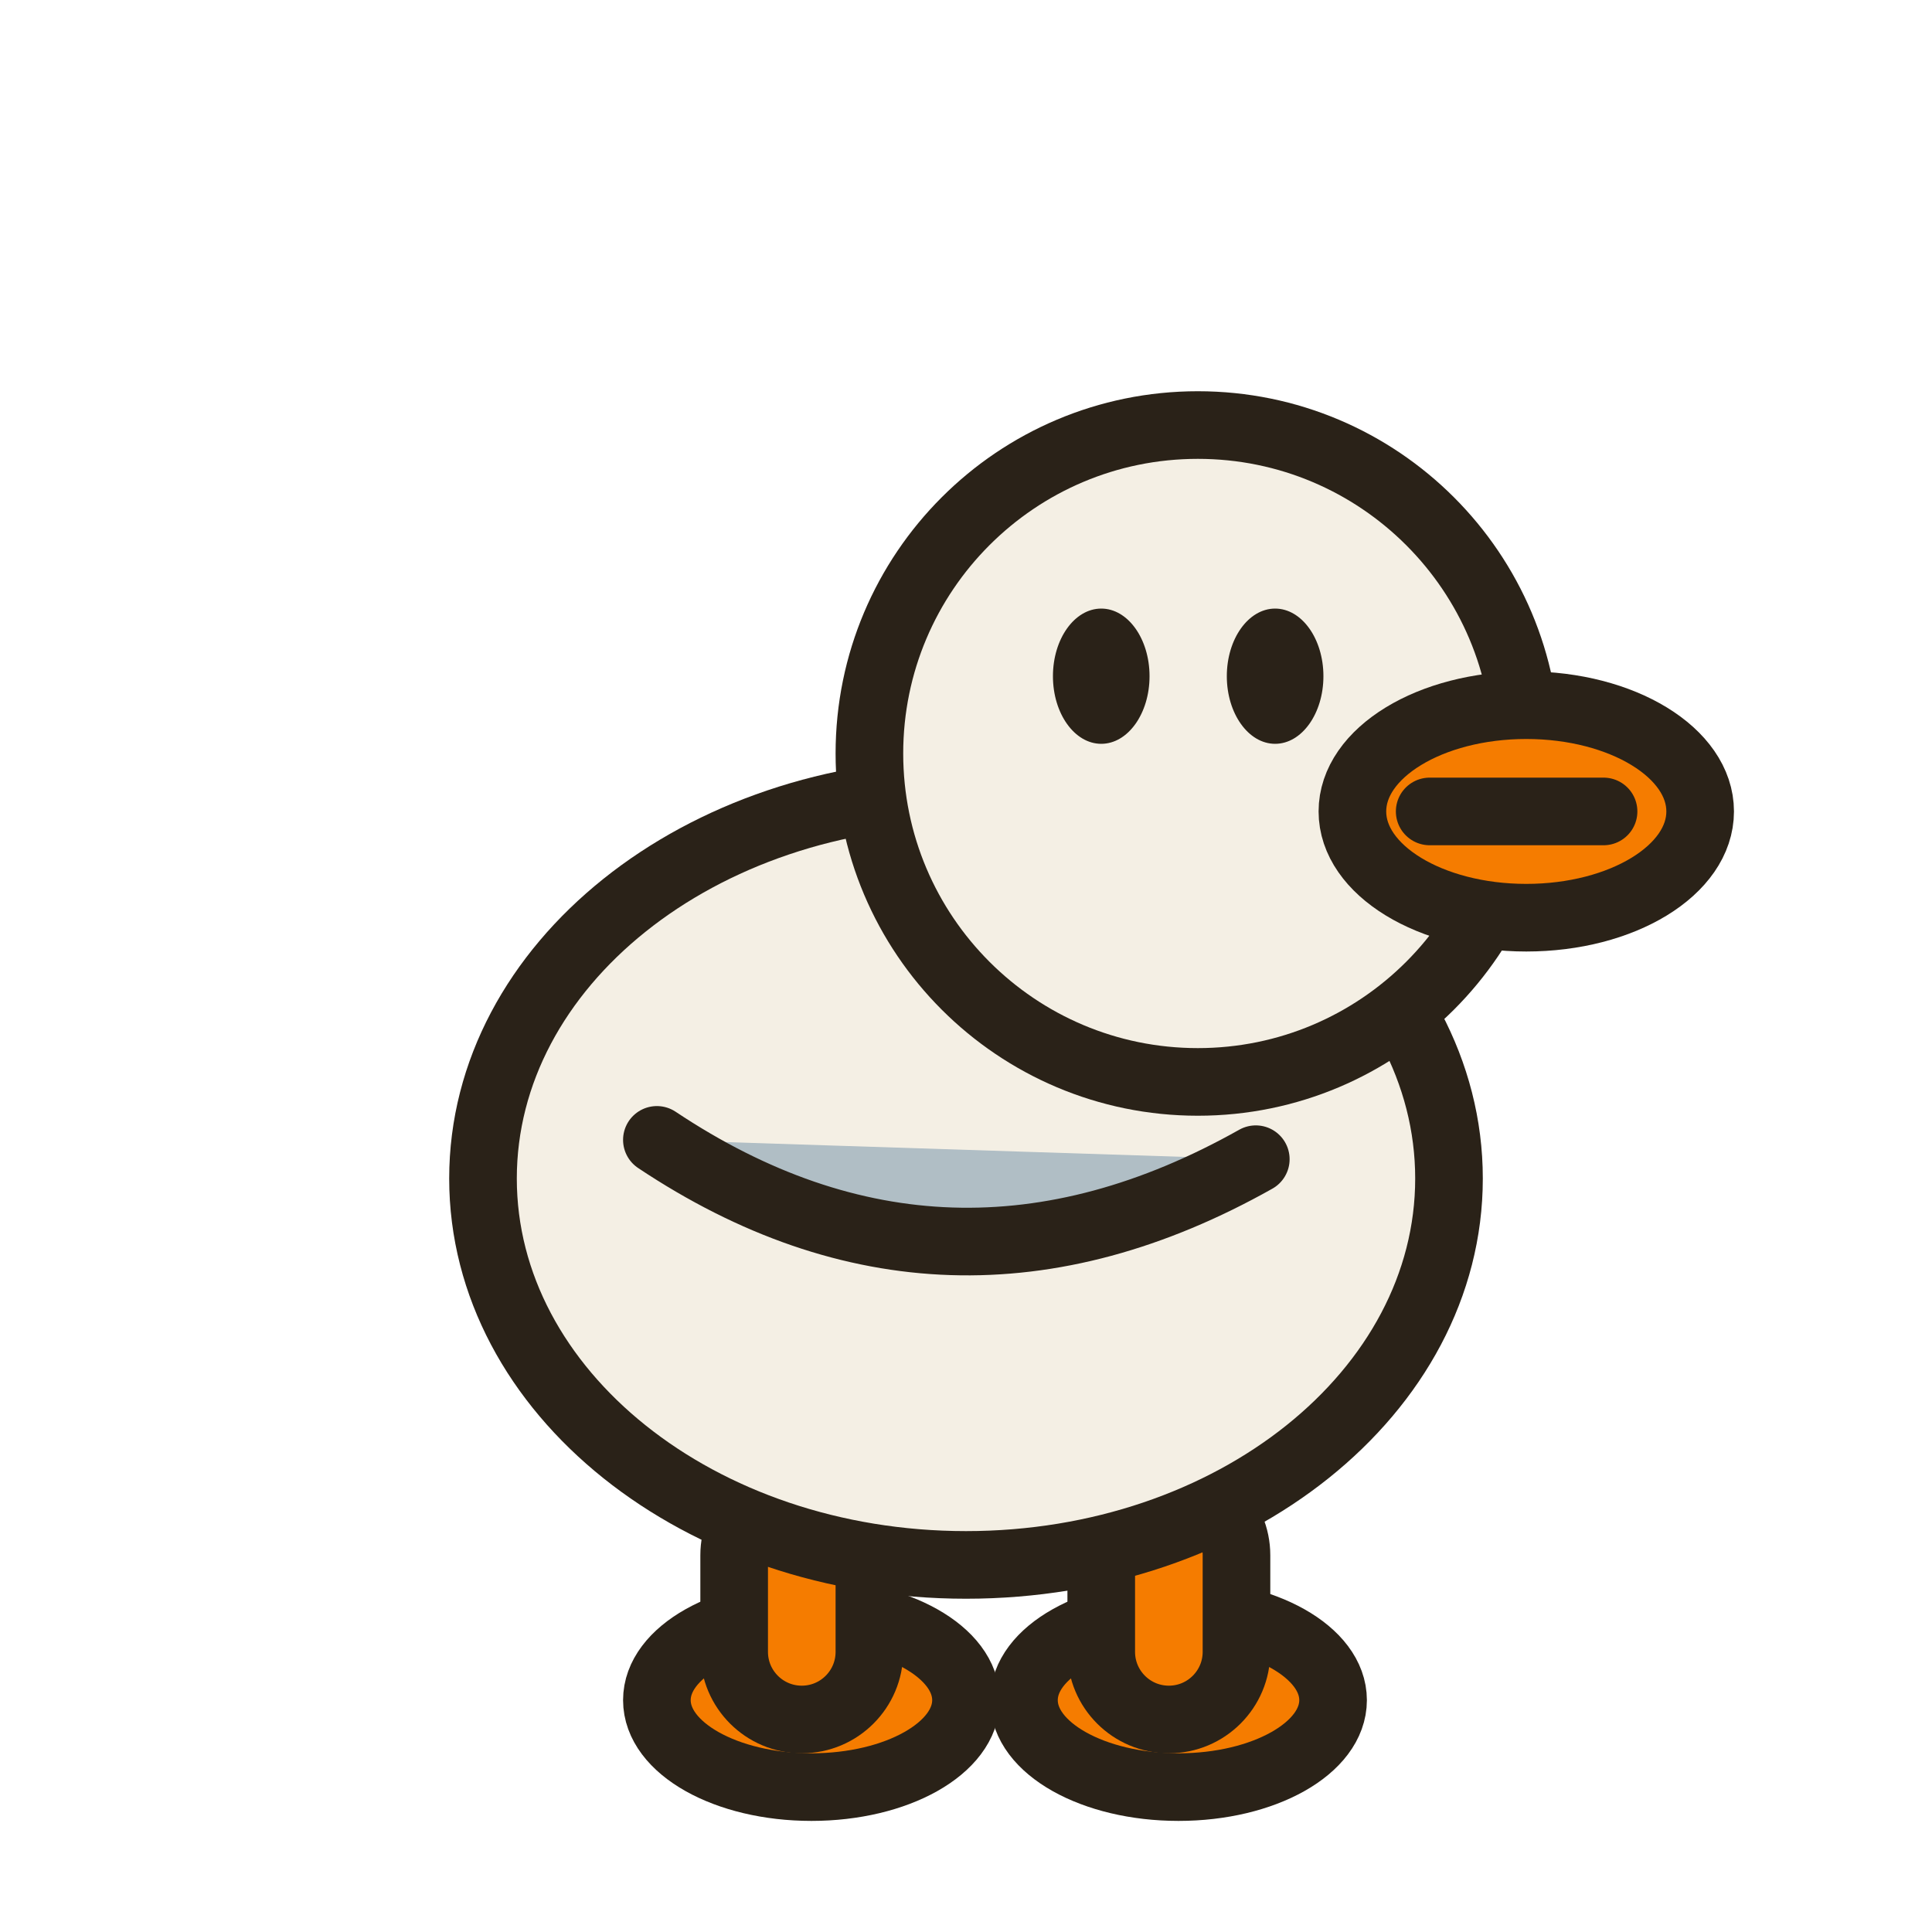
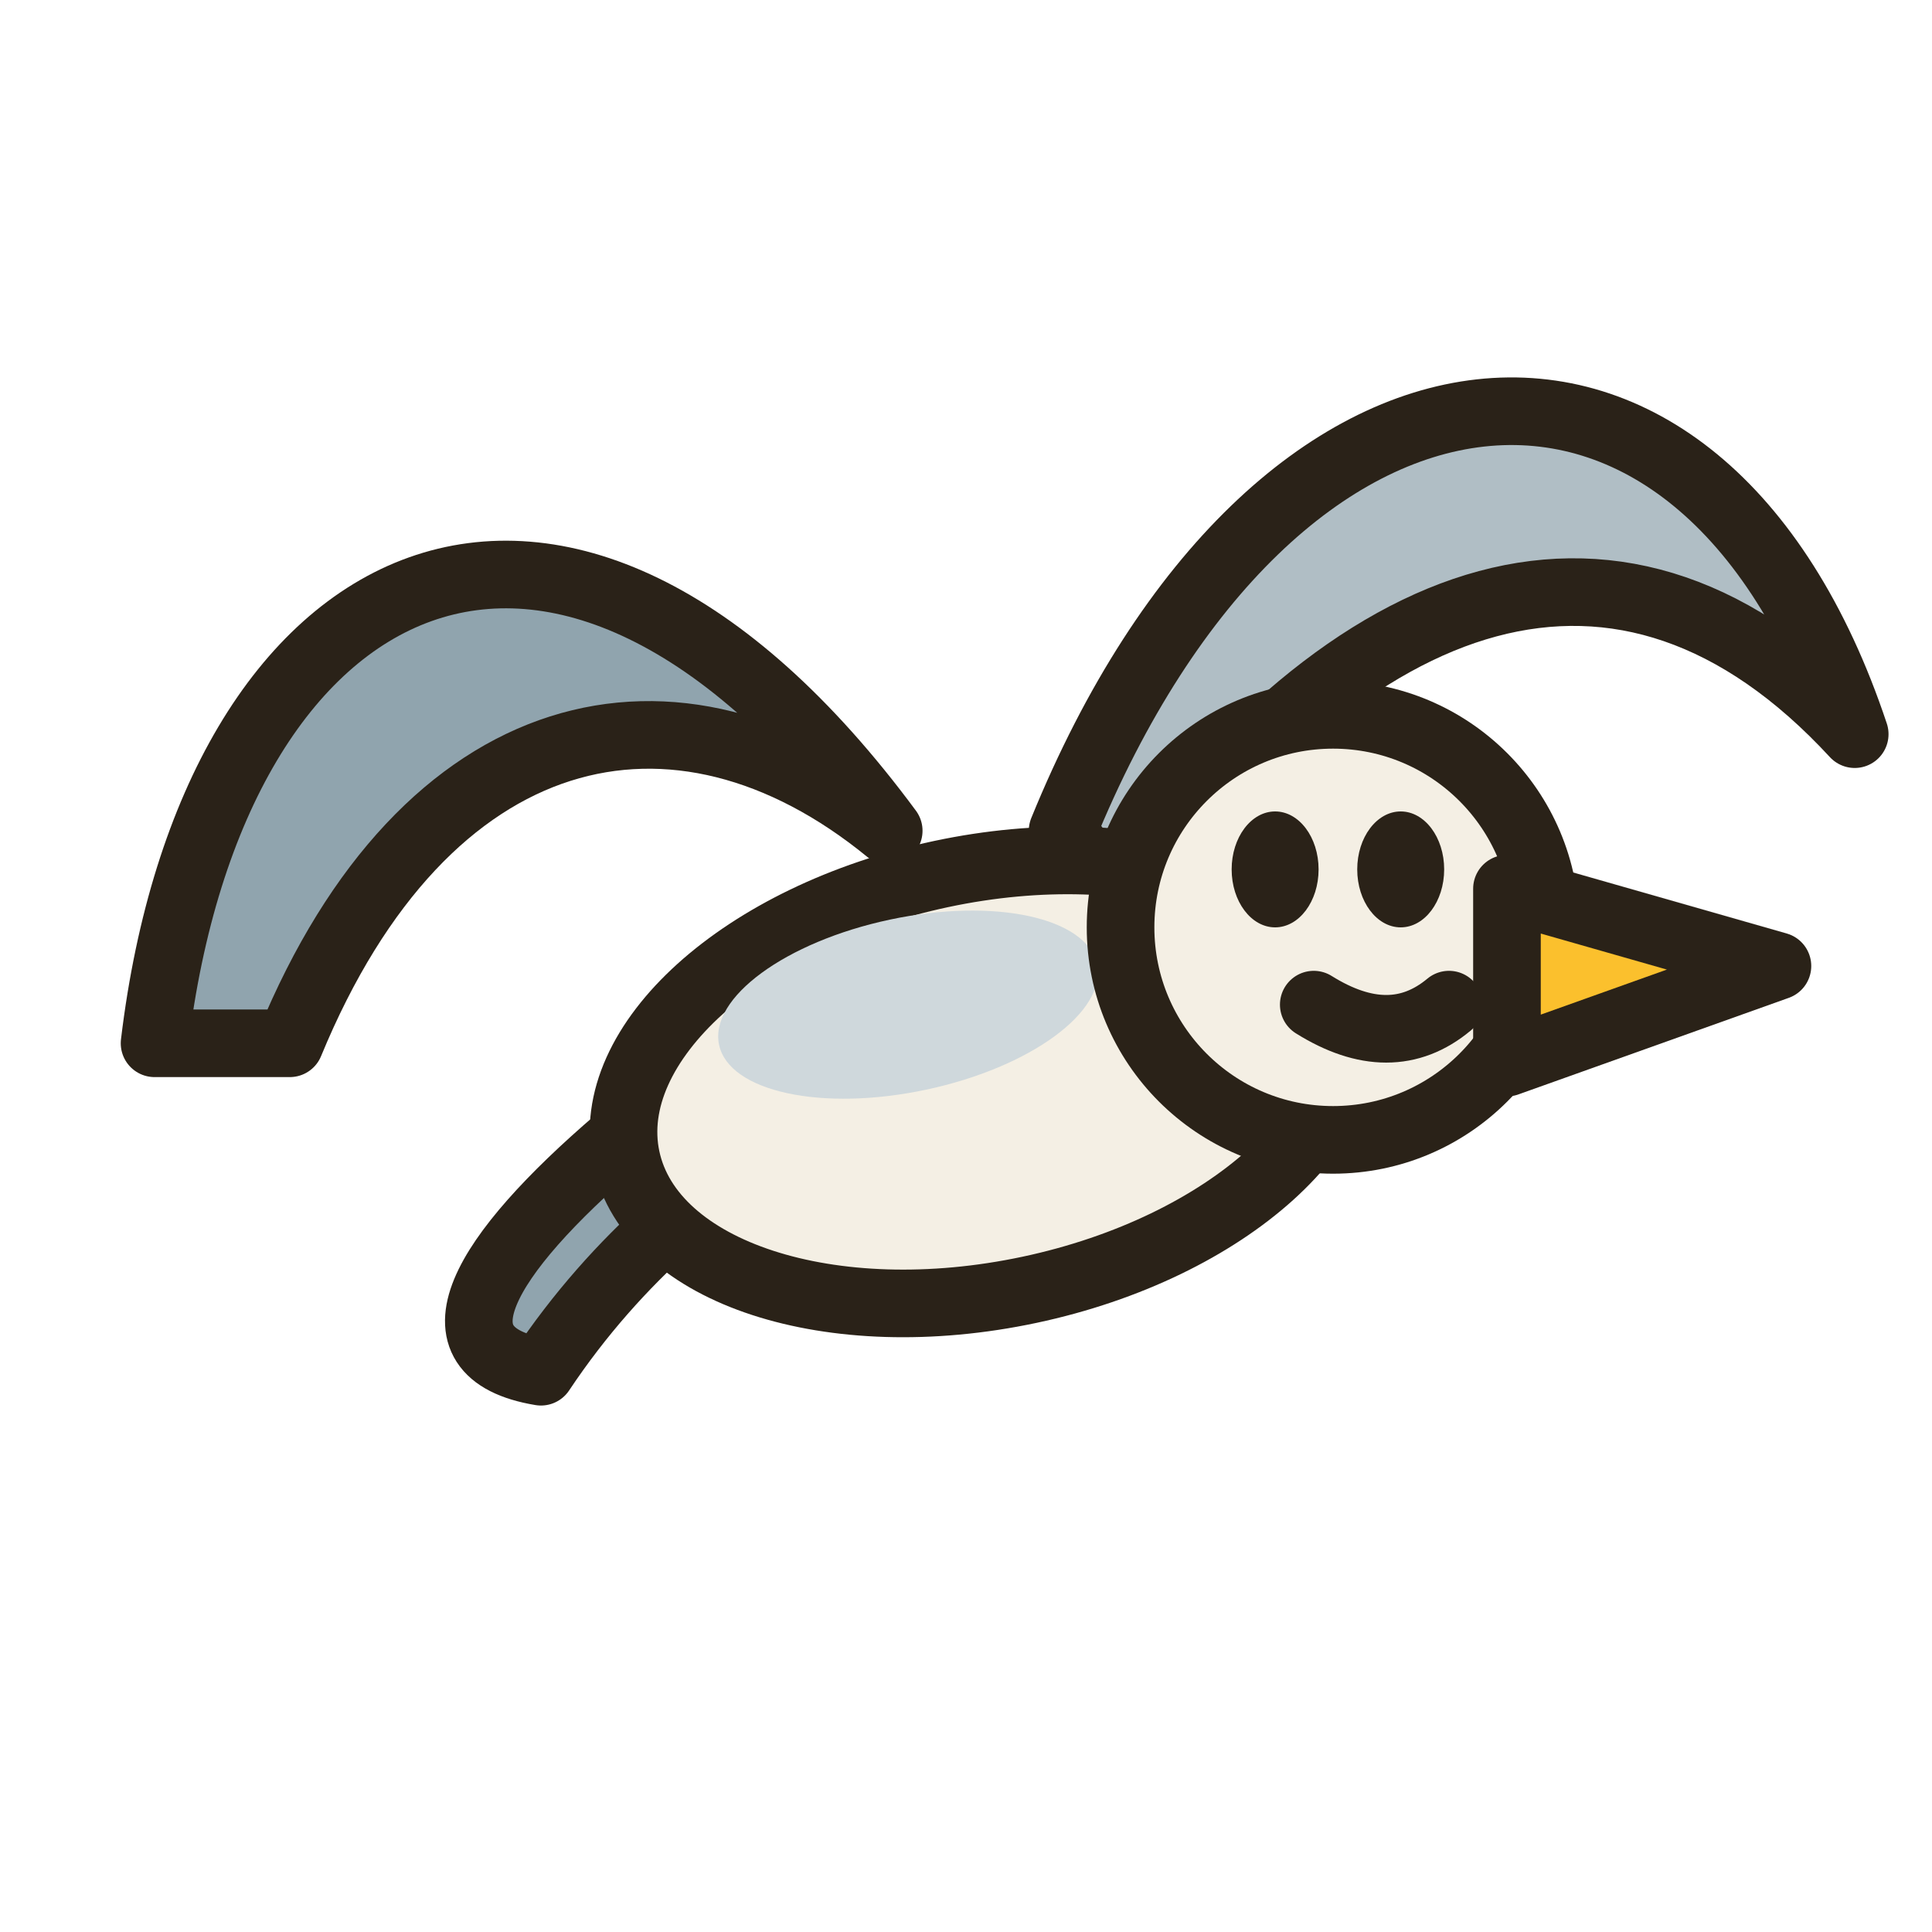
<svg xmlns="http://www.w3.org/2000/svg" viewBox="0 0 200 200">
  <g fill="none" stroke="#2a2218" stroke-width="7" stroke-linejoin="round" stroke-linecap="round">
-     <ellipse cx="84" cy="176" rx="16" ry="9" fill="#f57c00" />
-     <ellipse cx="122" cy="176" rx="16" ry="9" fill="#f57c00" />
-     <rect x="76" y="154" width="14" height="24" rx="7" fill="#f57c00" />
-     <rect x="114" y="154" width="14" height="24" rx="7" fill="#f57c00" />
-     <ellipse cx="100" cy="122" rx="50" ry="40" fill="#f4efe4" />
-     <path d="M68 118q30 20 62 2" fill="#b0bec5" />
-     <circle cx="124" cy="78" r="34" fill="#f4efe4" />
-     <ellipse cx="158" cy="84" rx="18" ry="11" fill="#f57c00" />
-     <path d="M148 84h18" />
-     <ellipse cx="114" cy="70" rx="5" ry="7" fill="#2a2218" stroke="none" />
-     <ellipse cx="132" cy="70" rx="5" ry="7" fill="#2a2218" stroke="none" />
+     <path d="M16 108 C22 58 58 40 92 86 C70 68 44 74 30 108 Z" fill="#90a4ae" />
+     <path d="M110 86 C132 32 176 28 192 76 C168 50 140 60 116 94 Z" fill="#b0bec5" />
+     <path d="M64 118 C50 130 44 140 56 142 C64 130 74 122 84 116 Z" fill="#90a4ae" />
+     <ellipse cx="102" cy="112" rx="38" ry="22" fill="#f4efe4" transform="rotate(-12 102 112)" />
+     <ellipse cx="94" cy="104" rx="20" ry="9" fill="#cfd8dc" stroke="none" transform="rotate(-12 94 104)" />
+     <circle cx="138" cy="96" r="22" fill="#f4efe4" />
+     <path d="M156 92 L184 100 L156 110 Z" fill="#fbc02d" />
+     <ellipse cx="132" cy="90" rx="4.5" ry="6" fill="#2a2218" stroke="none" />
+     <ellipse cx="145" cy="90" rx="4.5" ry="6" fill="#2a2218" stroke="none" />
+     <path d="M136 104q8 5 14 0" />
  </g>
</svg>
